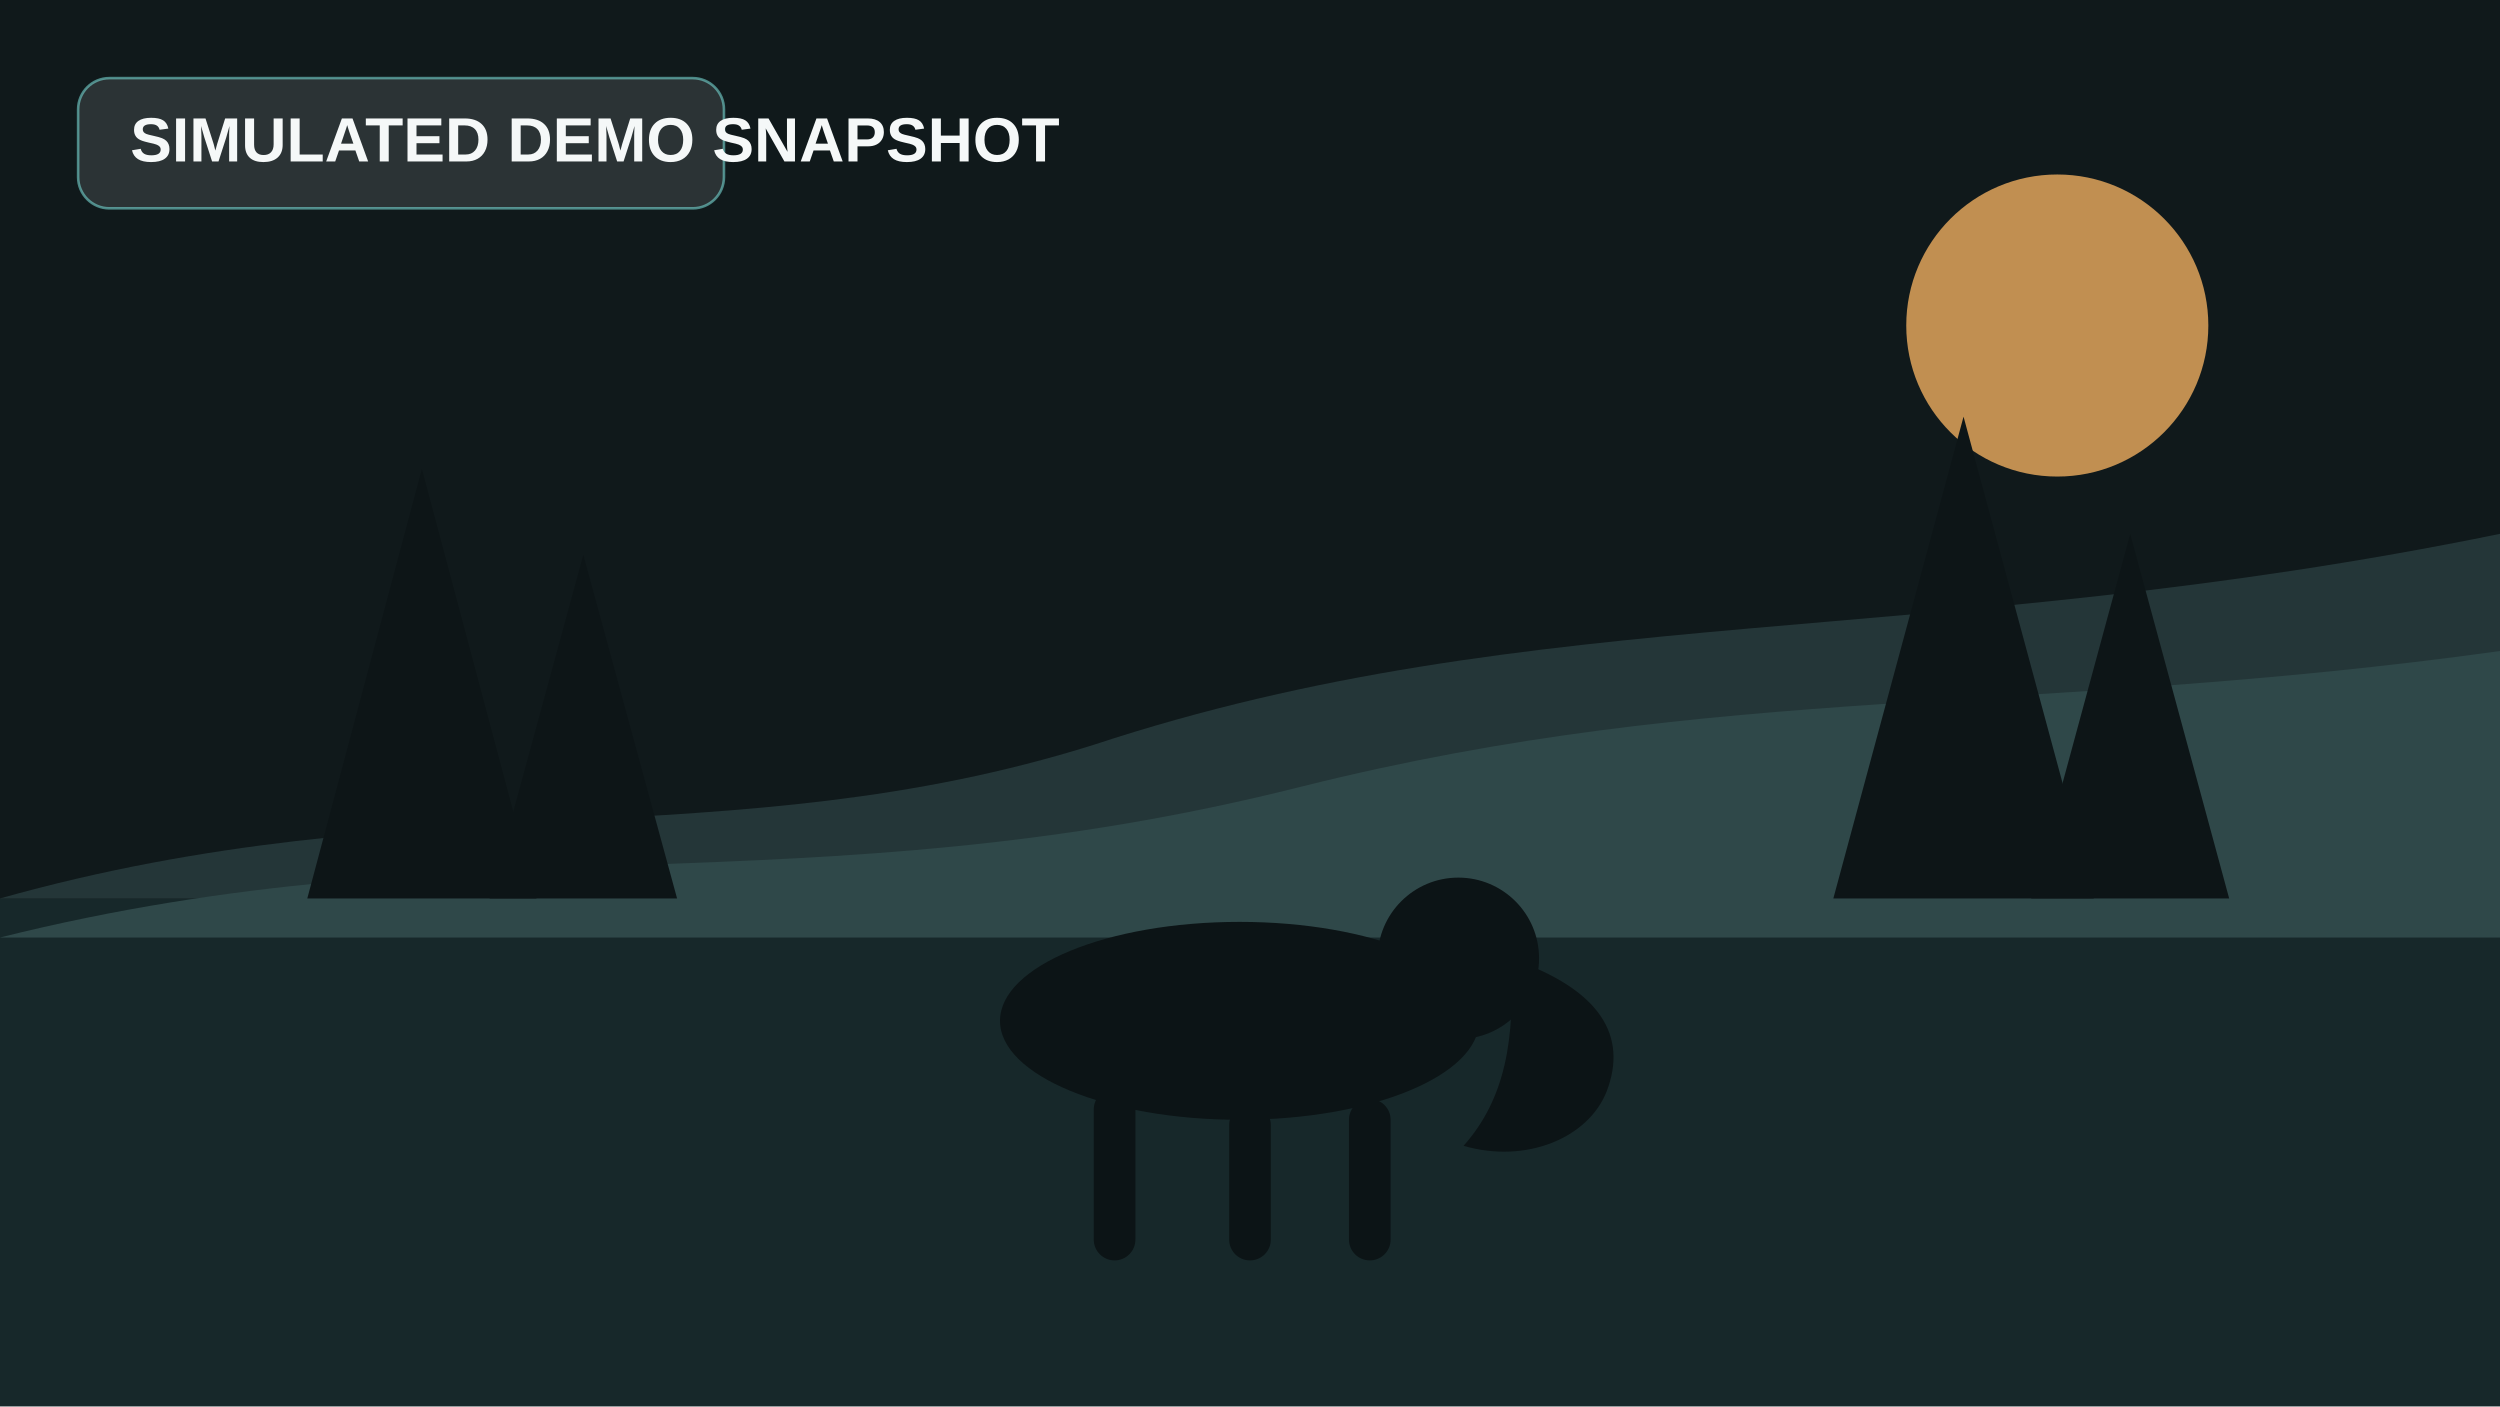
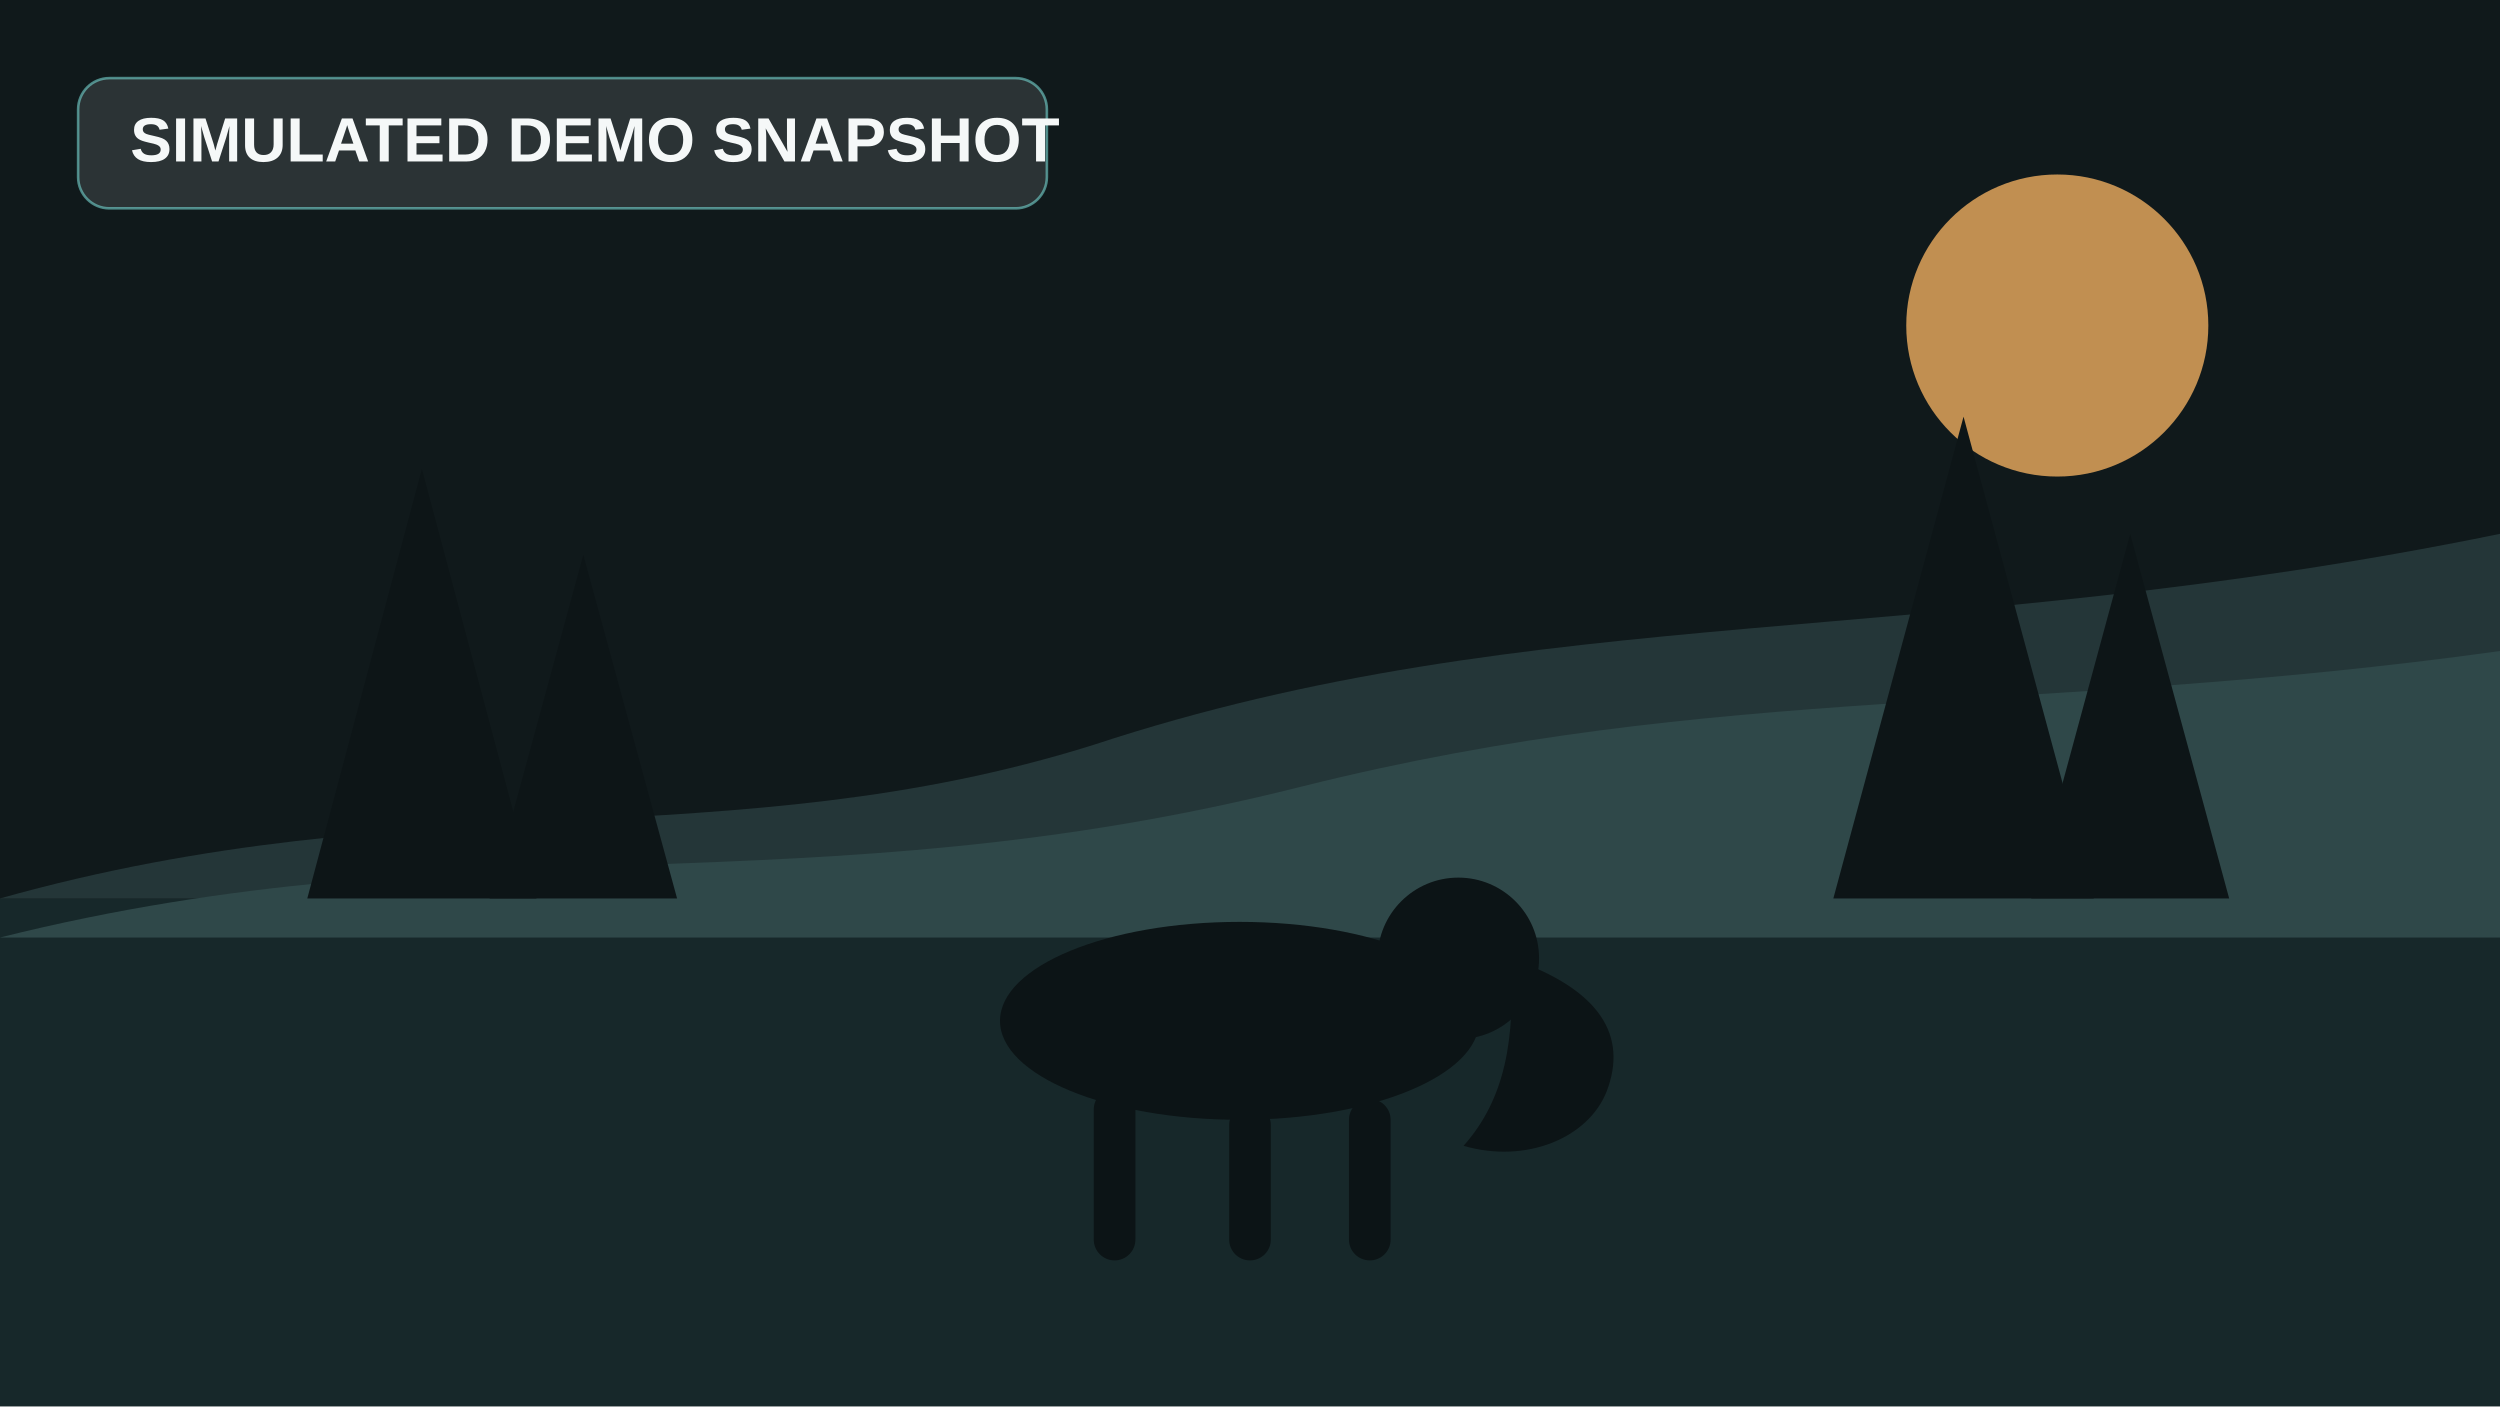
<svg xmlns="http://www.w3.org/2000/svg" viewBox="0 0 960 540" role="img" aria-labelledby="title desc">
  <rect width="960" height="540" fill="#10191b" />
  <rect y="345" width="960" height="195" fill="#17282a" />
  <path d="M0 345 C160 300 280 330 420 286 C590 230 740 250 960 205 L960 345 Z" fill="#243638" />
  <path d="M0 360 C180 315 310 350 500 302 C660 262 780 275 960 250 L960 360 Z" fill="#2f4849" />
  <circle cx="790" cy="125" r="58" fill="#e0a35a" opacity="0.85" />
  <g fill="#0d1517">
    <path d="M118 345 l44 -165 l44 165 z" />
    <path d="M188 345 l36 -132 l36 132 z" />
    <path d="M704 345 l50 -185 l50 185 z" />
    <path d="M780 345 l38 -140 l38 140 z" />
  </g>
  <g transform="translate(412 330)" fill="#0c1416">
    <ellipse cx="64" cy="62" rx="92" ry="38" />
    <circle cx="148" cy="38" r="31" />
    <path d="M168 38 c35 12 45 30 37 51 c-7 18 -31 28 -55 21 c16 -18 20 -41 18 -72z" />
    <rect x="8" y="88" width="16" height="66" rx="8" />
    <rect x="60" y="94" width="16" height="60" rx="8" />
    <rect x="106" y="92" width="16" height="62" rx="8" />
  </g>
-   <rect x="30" y="30" width="248" height="50" rx="12" fill="rgba(245,248,248,0.12)" stroke="rgba(124,228,222,0.55)" />
-   <text x="50" y="62" fill="#f5f8f8" font-family="Arial, Helvetica, sans-serif" font-size="24" font-weight="700">SIMULATED DEMO SNAPSHOT</text>
+   <rect x="30" y="30" width="372" height="50" rx="12" fill="rgba(245,248,248,0.12)" stroke="rgba(124,228,222,0.55)" />
+   <text x="50" y="62" fill="#f5f8f8" font-family="Arial, Helvetica, sans-serif" font-size="24" font-weight="700" textLength="332" lengthAdjust="spacingAndGlyphs">SIMULATED DEMO SNAPSHOT</text>
</svg>
